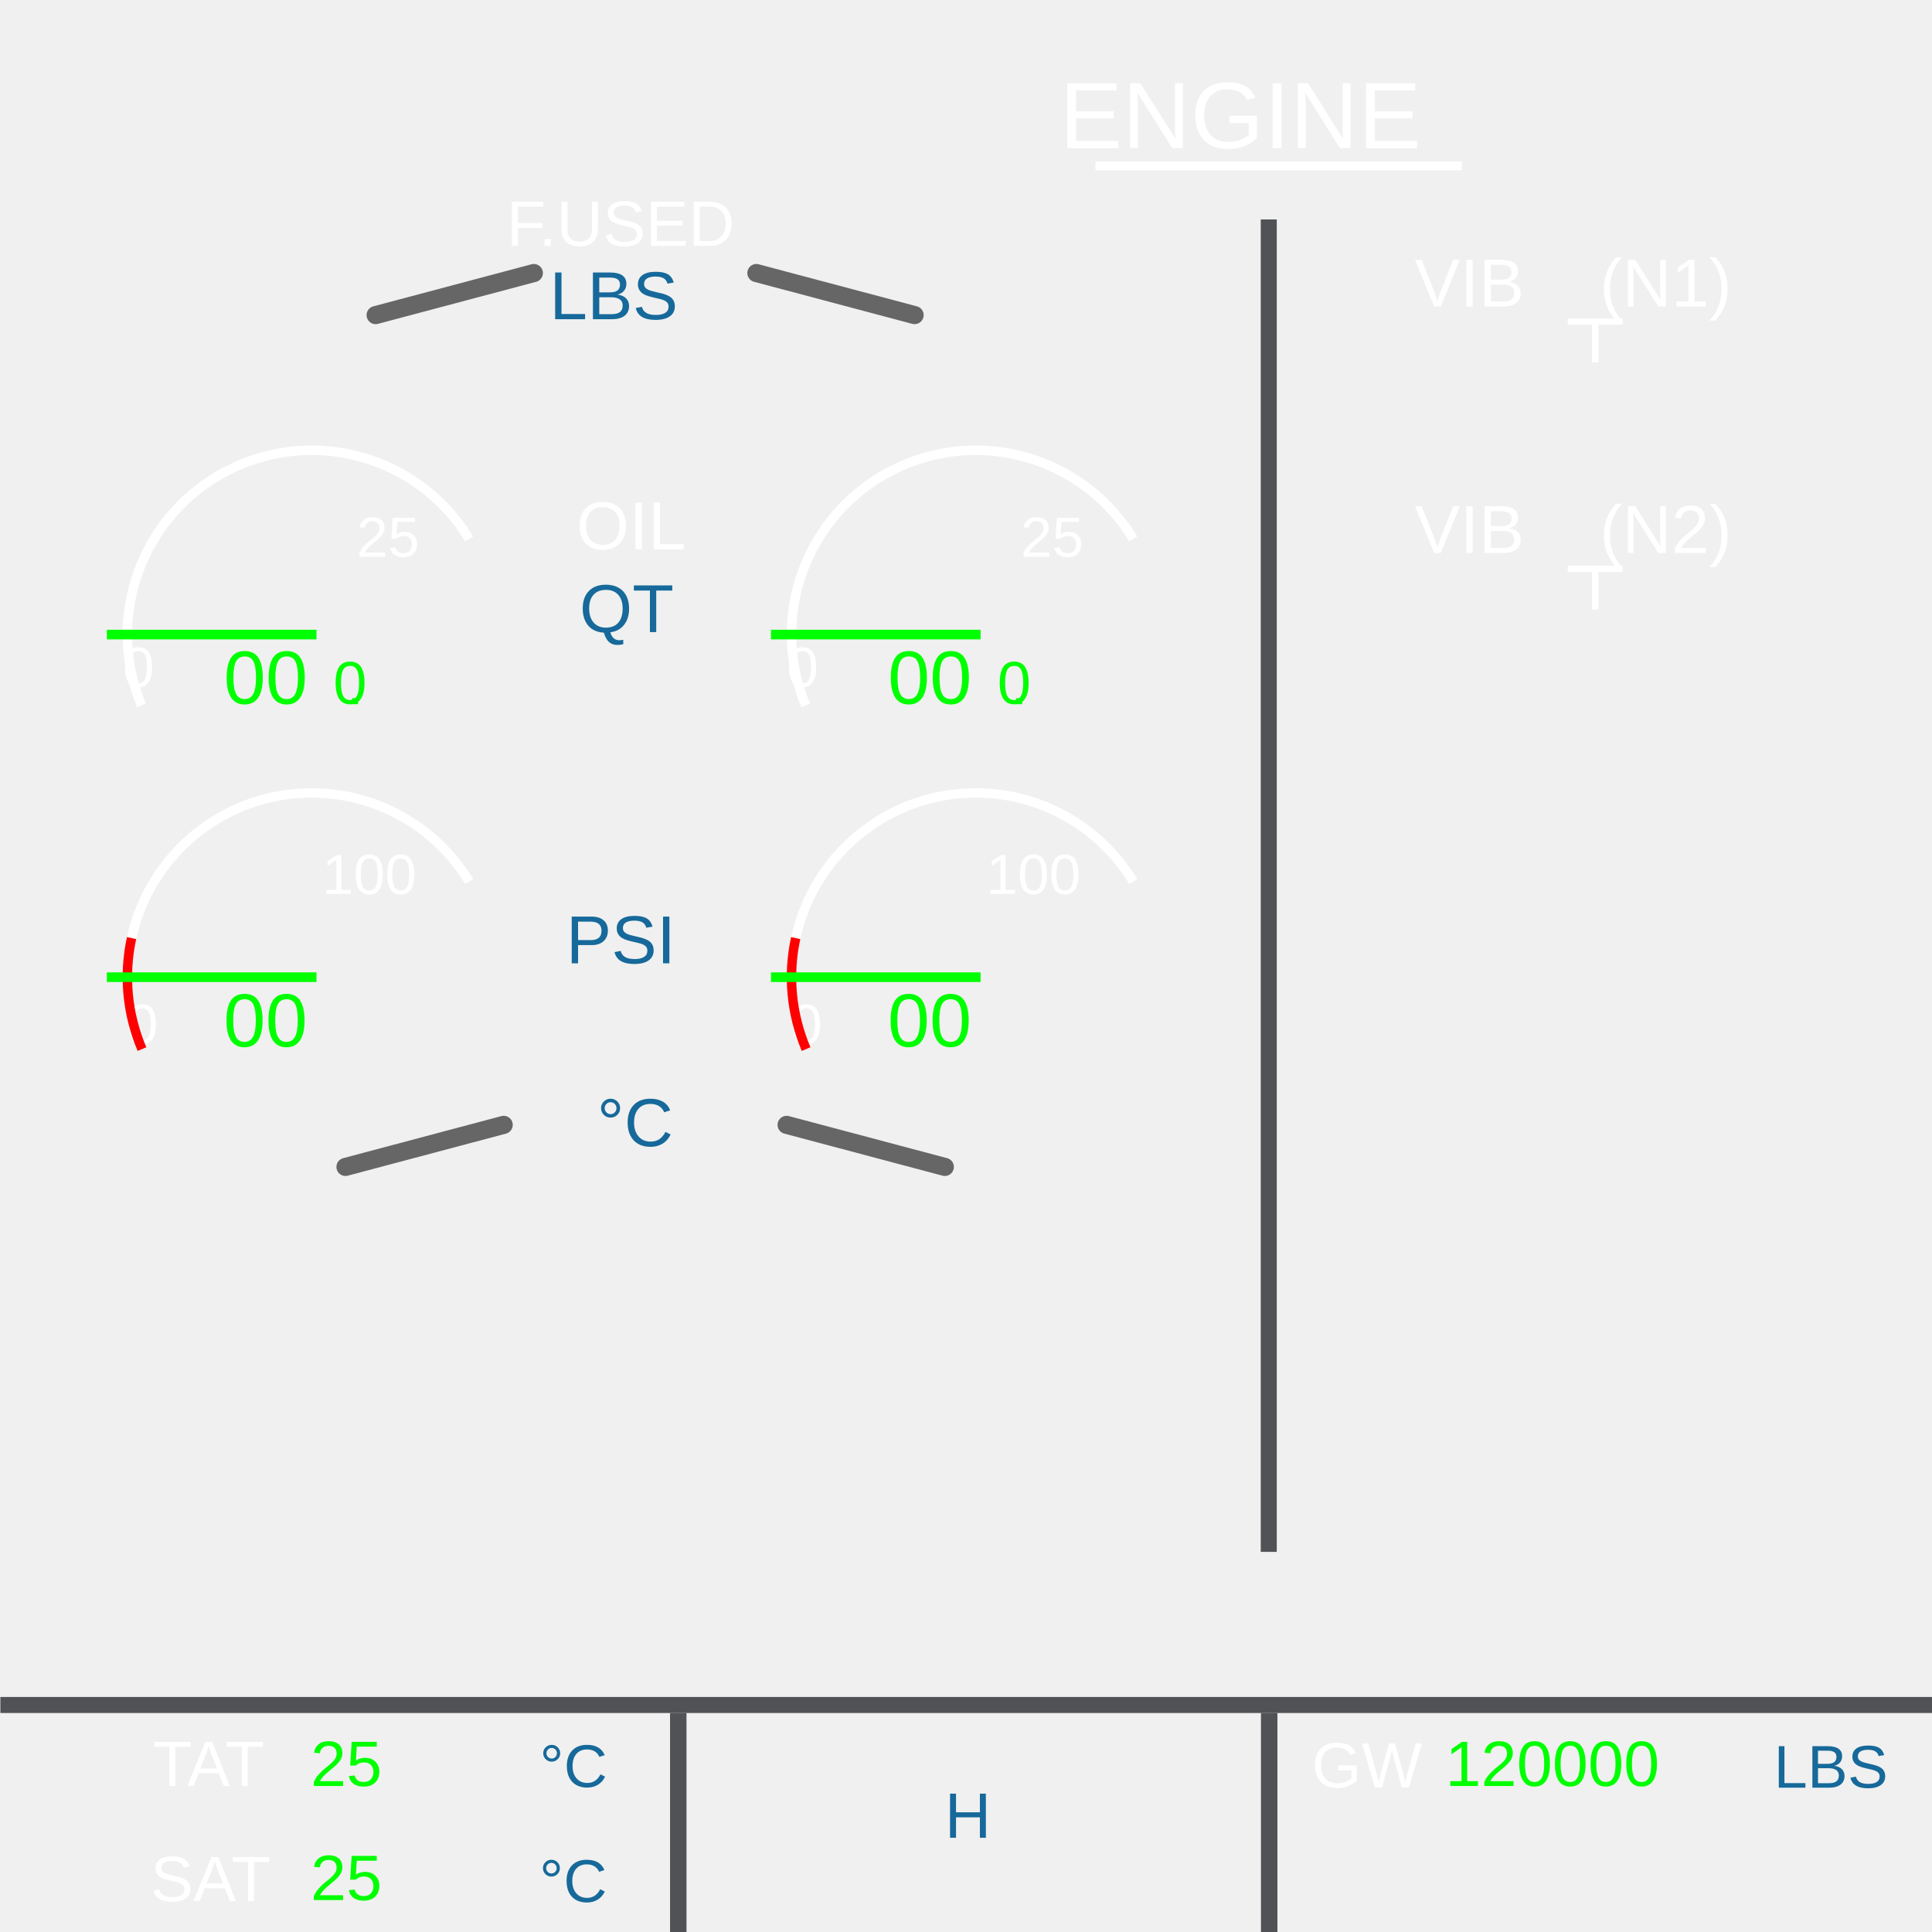
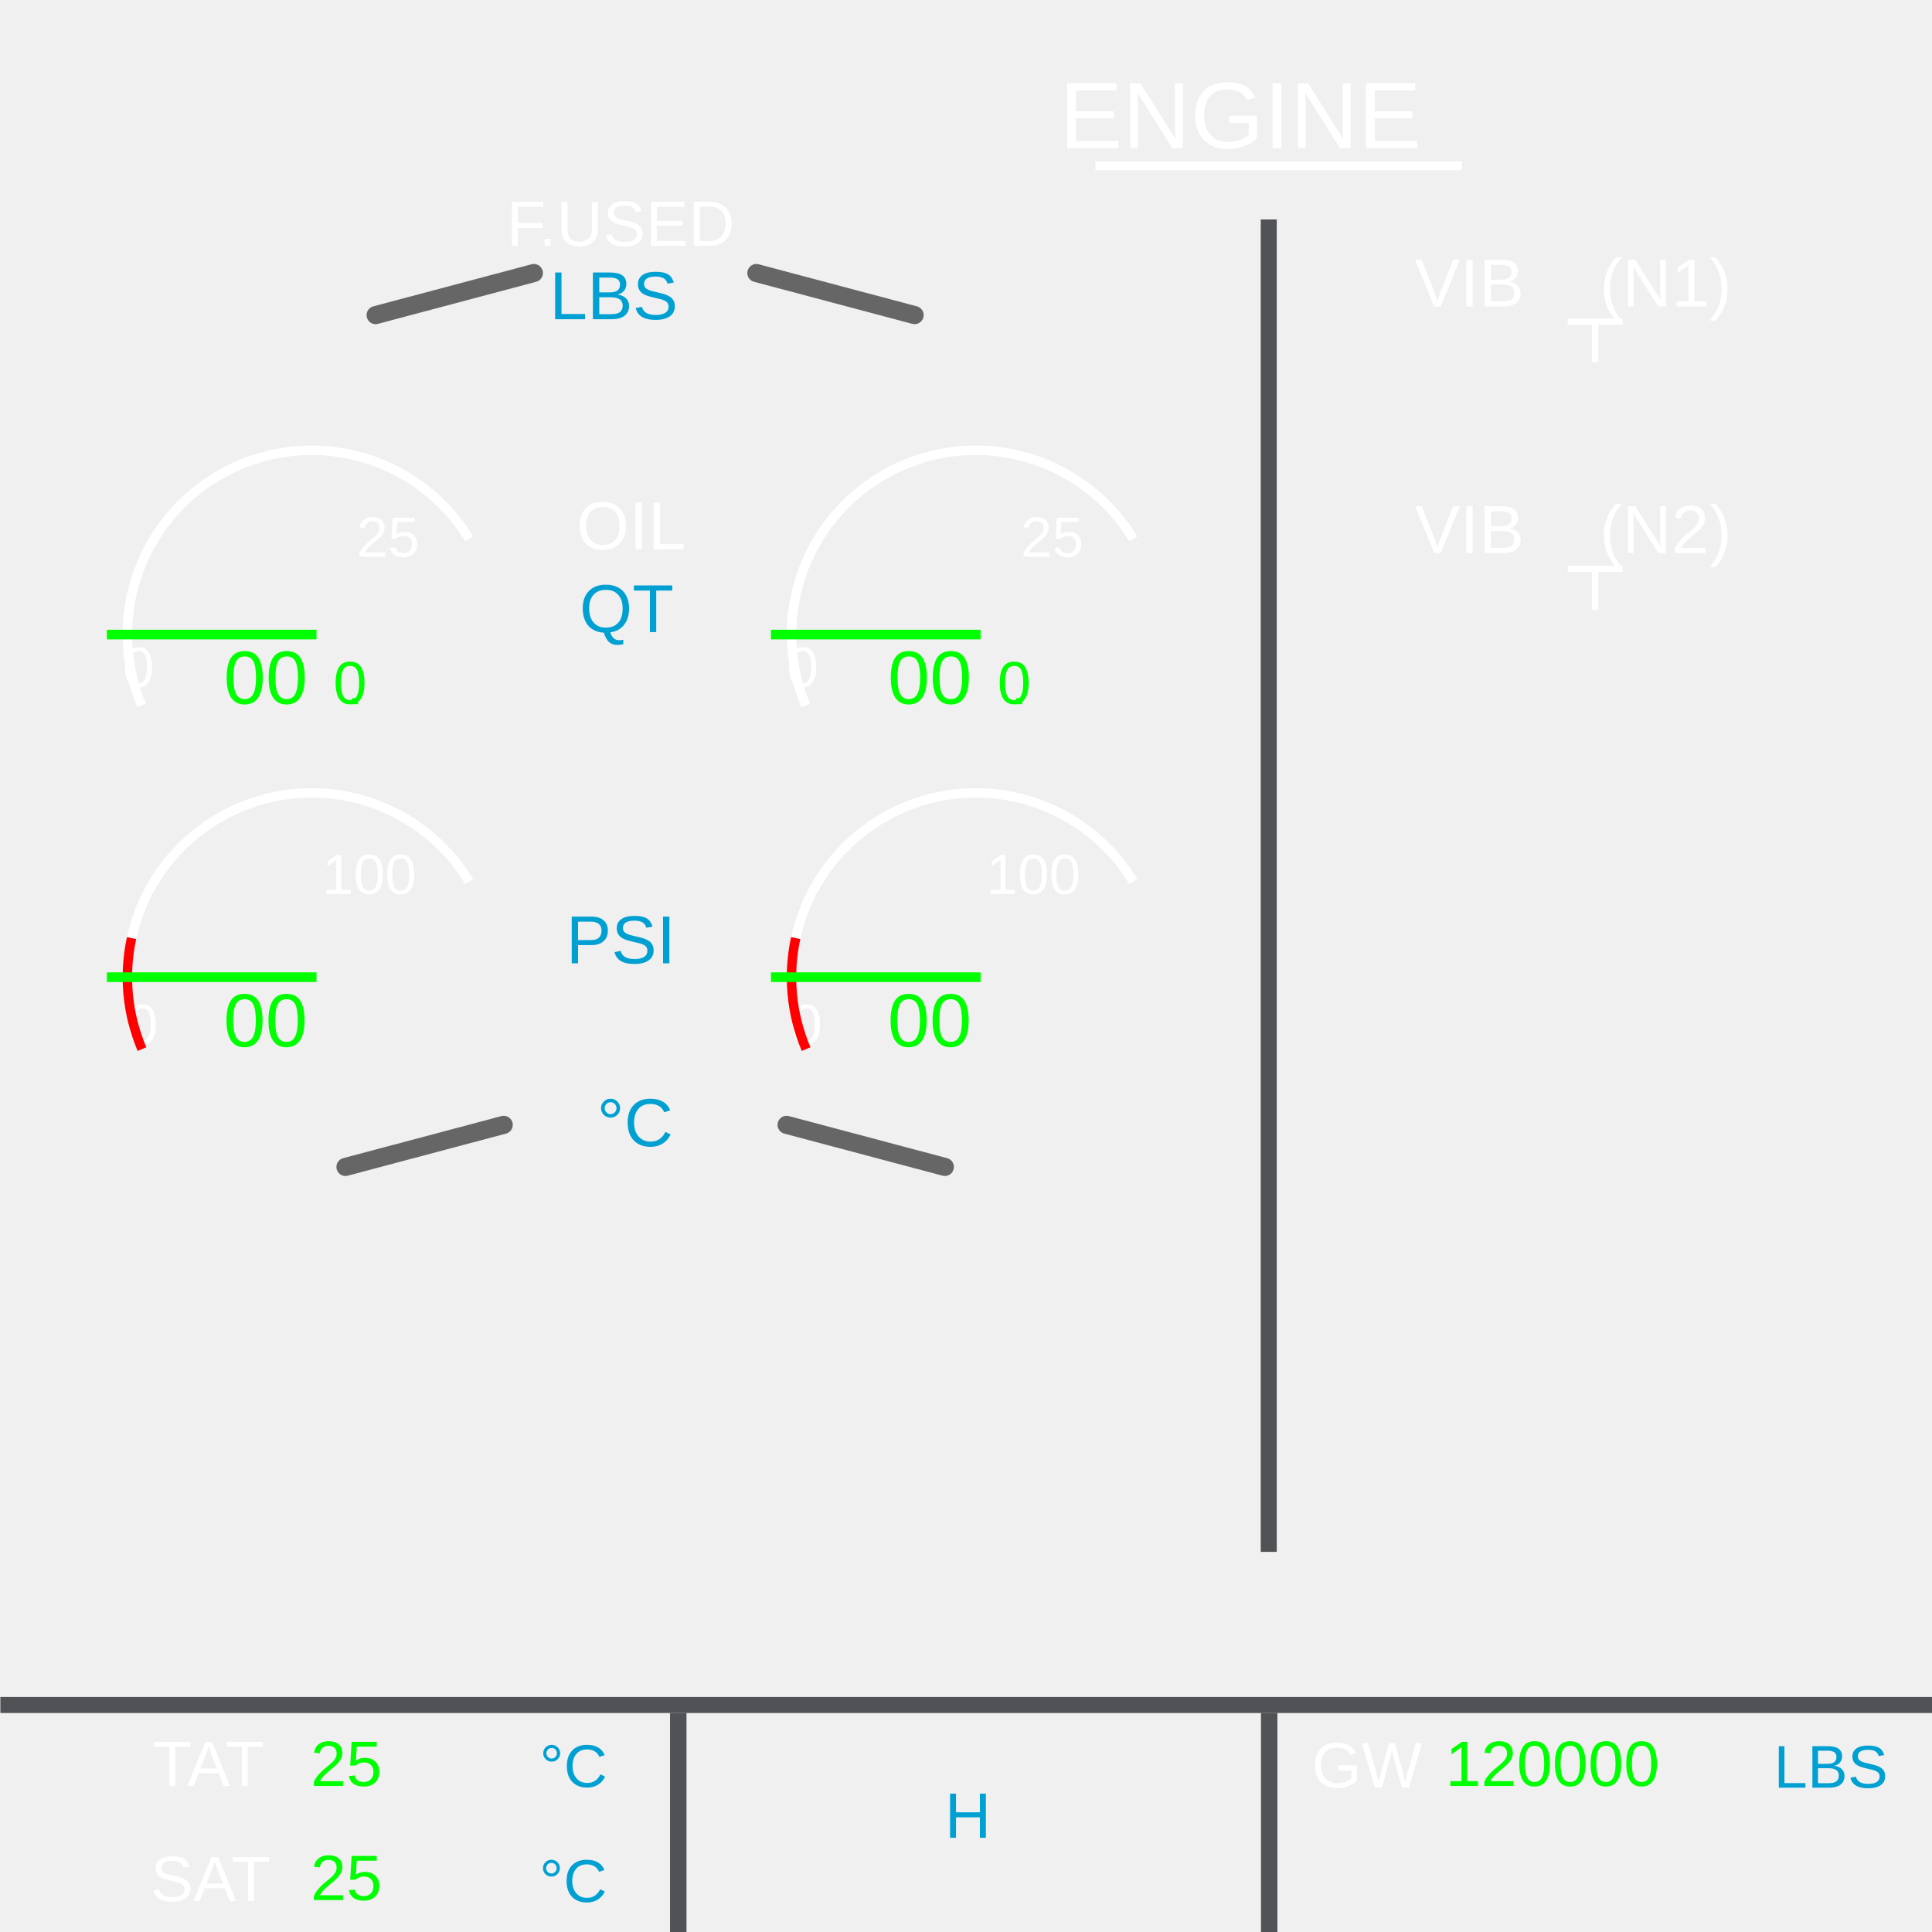
<svg xmlns="http://www.w3.org/2000/svg" width="1024pt" height="1024pt" viewBox="0 0 1024 1024" version="1.1" id="svg2">
  <defs id="defs373" />
-   <text xml:space="preserve" style="font-style:normal;font-weight:normal;font-size:28px;line-height:125%;font-family:sans-serif;letter-spacing:0px;word-spacing:0px;fill:#16699a;fill-opacity:1;stroke:none;stroke-width:1px;stroke-linecap:butt;stroke-linejoin:miter;stroke-opacity:1" x="286.016" y="947.152" id="text6231">
-     <tspan id="tspan3726-1-4-5" x="286.016" y="947.152" style="font-size:32px;-inkscape-font-specification:Arial;font-family:Arial;font-weight:normal;font-style:normal;font-stretch:normal;font-variant:normal">°C</tspan>
+   <text xml:space="preserve" style="font-style:normal;font-weight:normal;font-size:28px;line-height:125%;font-family:sans-serif;letter-spacing:0px;word-spacing:0px;fill:#00a0d2;fill-opacity:1;stroke:none;stroke-width:1px;stroke-linecap:butt;stroke-linejoin:miter;stroke-opacity:1;" x="286.016" y="947.152" id="text6231">
+     <tspan id="tspan3726-1-4-5" x="286.016" y="947.152" style="font-size:32px;-inkscape-font-specification:Arial;font-family:Arial;font-weight:normal;font-style:normal;font-stretch:normal;font-variant:normal;fill:#00a0d2;fill-opacity:1;">°C</tspan>
  </text>
-   <text xml:space="preserve" style="font-style:normal;font-weight:normal;font-size:34px;line-height:125%;font-family:sans-serif;letter-spacing:0px;word-spacing:0px;fill:#16699a;fill-opacity:1;stroke:none;stroke-width:1px;stroke-linecap:butt;stroke-linejoin:miter;stroke-opacity:1" x="500.752" y="974.065" id="text6232">
-     <tspan id="tspan3726-1-4-5-7" x="500.752" y="974.065" style="font-size:34px;-inkscape-font-specification:Arial;font-family:Arial;font-weight:normal;font-style:normal;font-stretch:normal;font-variant:normal">H</tspan>
+   <text xml:space="preserve" style="font-style:normal;font-weight:normal;font-size:34px;line-height:125%;font-family:sans-serif;letter-spacing:0px;word-spacing:0px;fill:#00a0d2;fill-opacity:1;stroke:none;stroke-width:1px;stroke-linecap:butt;stroke-linejoin:miter;stroke-opacity:1;" x="500.752" y="974.065" id="text6232">
+     <tspan id="tspan3726-1-4-5-7" x="500.752" y="974.065" style="font-size:34px;-inkscape-font-specification:Arial;font-family:Arial;font-weight:normal;font-style:normal;font-stretch:normal;font-variant:normal;fill:#00a0d2;fill-opacity:1;">H</tspan>
  </text>
-   <text xml:space="preserve" style="font-style:normal;font-weight:normal;font-size:28px;line-height:125%;font-family:sans-serif;letter-spacing:0px;word-spacing:0px;fill:#16699a;fill-opacity:1;stroke:none;stroke-width:1px;stroke-linecap:butt;stroke-linejoin:miter;stroke-opacity:1" x="285.868" y="1008.058" id="text6233">
-     <tspan id="tspan3726-1-4-5-3" x="285.868" y="1008.058" style="font-size:32px;-inkscape-font-specification:Arial;font-family:Arial;font-weight:normal;font-style:normal;font-stretch:normal;font-variant:normal">°C</tspan>
+   <text xml:space="preserve" style="font-style:normal;font-weight:normal;font-size:28px;line-height:125%;font-family:sans-serif;letter-spacing:0px;word-spacing:0px;fill:#00a0d2;fill-opacity:1;stroke:none;stroke-width:1px;stroke-linecap:butt;stroke-linejoin:miter;stroke-opacity:1;" x="285.868" y="1008.058" id="text6233">
+     <tspan id="tspan3726-1-4-5-3" x="285.868" y="1008.058" style="font-size:32px;-inkscape-font-specification:Arial;font-family:Arial;font-weight:normal;font-style:normal;font-stretch:normal;font-variant:normal;fill:#00a0d2;fill-opacity:1;">°C</tspan>
  </text>
-   <text xml:space="preserve" style="font-style:normal;font-weight:normal;font-size:28px;line-height:125%;font-family:sans-serif;letter-spacing:0px;word-spacing:0px;fill:#16699a;fill-opacity:1;stroke:none;stroke-width:1px;stroke-linecap:butt;stroke-linejoin:miter;stroke-opacity:1" x="940.18" y="947.521" id="text6234">
-     <tspan id="tspan3726-1-4-5-7-7" x="940.18" y="947.521" style="font-size:32px;-inkscape-font-specification:Arial;font-family:Arial;font-weight:normal;font-style:normal;font-stretch:normal;font-variant:normal">LBS</tspan>
+   <text xml:space="preserve" style="font-style:normal;font-weight:normal;font-size:28px;line-height:125%;font-family:sans-serif;letter-spacing:0px;word-spacing:0px;fill:#00a0d2;fill-opacity:1;stroke:none;stroke-width:1px;stroke-linecap:butt;stroke-linejoin:miter;stroke-opacity:1;" x="940.18" y="947.521" id="text6234">
+     <tspan id="tspan3726-1-4-5-7-7" x="940.18" y="947.521" style="font-size:32px;-inkscape-font-specification:Arial;font-family:Arial;font-weight:normal;font-style:normal;font-stretch:normal;font-variant:normal;fill:#00a0d2;fill-opacity:1;">LBS</tspan>
  </text>
  <text xml:space="preserve" style="font-style:normal;font-weight:normal;font-size:33px;line-height:125%;font-family:sans-serif;letter-spacing:0px;word-spacing:0px;fill:#000000;fill-opacity:1;stroke:none;stroke-width:1px;stroke-linecap:butt;stroke-linejoin:miter;stroke-opacity:1" x="695.25" y="947.404" id="text3912">
    <tspan id="tspan3914" x="695.25" y="947.404" style="font-size:34px;fill:#ffffff;-inkscape-font-specification:Arial;font-family:Arial;font-weight:normal;font-style:normal;font-stretch:normal;font-variant:normal">GW</tspan>
  </text>
  <text xml:space="preserve" style="font-style:normal;font-weight:normal;font-size:33px;line-height:125%;font-family:sans-serif;letter-spacing:0px;word-spacing:0px;fill:#000000;fill-opacity:1;stroke:none;stroke-width:1px;stroke-linecap:butt;stroke-linejoin:miter;stroke-opacity:1" x="80.976" y="946.652" id="text6235">
    <tspan id="tspan3914-9" x="80.976" y="946.652" style="font-size:34px;fill:#ffffff;-inkscape-font-specification:Arial;font-family:Arial;font-weight:normal;font-style:normal;font-stretch:normal;font-variant:normal">TAT</tspan>
  </text>
  <text xml:space="preserve" style="font-style:normal;font-weight:normal;font-size:33px;line-height:125%;font-family:sans-serif;letter-spacing:0px;word-spacing:0px;fill:#000000;fill-opacity:1;stroke:none;stroke-width:1px;stroke-linecap:butt;stroke-linejoin:miter;stroke-opacity:1" x="79.799" y="1007.647" id="text6236">
    <tspan id="tspan3914-9-4" x="79.799" y="1007.647" style="font-size:34px;fill:#ffffff;-inkscape-font-specification:Arial;font-family:Arial;font-weight:normal;font-style:normal;font-stretch:normal;font-variant:normal">SAT</tspan>
  </text>
  <g id="g3466">
    <rect y="899.436" x="0.192" height="8.497" width="1023.902" id="rect3952" style="fill:#515256;fill-opacity:1" />
    <rect y="907.933" x="355.135" height="116.242" width="8.725" id="rect3956" style="fill:#515256;fill-opacity:1" />
    <rect y="907.921" x="668.334" height="116.242" width="8.725" id="rect3956-4" style="fill:#515256;fill-opacity:1" />
    <rect style="fill:#515256;fill-opacity:1" id="rect4285" width="706.21" height="8.497" x="116.314" y="-676.714" transform="matrix(0,1,-1,0,0,0)" />
  </g>
  <text xml:space="preserve" style="font-style:normal;font-weight:normal;font-size:38px;line-height:125%;font-family:sans-serif;letter-spacing:0px;word-spacing:0px;fill:#000000;fill-opacity:1;stroke:none;stroke-width:1px;stroke-linecap:butt;stroke-linejoin:miter;stroke-opacity:1;text-anchor:end;text-align:end;" x="267.551" y="946.6" id="TAT">
    <tspan id="tspan5151-5-7-1" x="232.104" y="946.6" style="font-style:normal;font-variant:normal;font-weight:normal;font-stretch:normal;font-size:34px;font-family:Arial;-inkscape-font-specification:Arial;fill:#00ff00;text-anchor:end;text-align:end;">25</tspan>
  </text>
  <text xml:space="preserve" style="font-style:normal;font-weight:normal;font-size:38px;line-height:125%;font-family:sans-serif;letter-spacing:0px;word-spacing:0px;fill:#000000;fill-opacity:1;stroke:none;stroke-width:1px;stroke-linecap:butt;stroke-linejoin:miter;stroke-opacity:1;text-anchor:end;text-align:end;" x="267.551" y="1007.068" id="SAT">
    <tspan id="tspan5151-5-7-1-0" x="232.104" y="1007.068" style="font-style:normal;font-variant:normal;font-weight:normal;font-stretch:normal;font-size:34px;font-family:Arial;-inkscape-font-specification:Arial;fill:#00ff00;text-anchor:end;text-align:end;">25</tspan>
  </text>
  <text xml:space="preserve" style="font-style:normal;font-weight:normal;font-size:38px;line-height:125%;font-family:sans-serif;text-align:end;letter-spacing:0px;word-spacing:0px;text-anchor:end;fill:#000000;fill-opacity:1;stroke:none;stroke-width:1px;stroke-linecap:butt;stroke-linejoin:miter;stroke-opacity:1" x="909.18" y="946.6" id="GW">
    <tspan id="tspan5151-5-7-1-9" x="909.18" y="946.6" style="font-style:normal;font-variant:normal;font-weight:normal;font-stretch:normal;font-size:34px;font-family:Arial;-inkscape-font-specification:Arial;text-align:end;text-anchor:end;fill:#00ff00">120000</tspan>
  </text>
  <text xml:space="preserve" style="font-style:normal;font-weight:normal;font-size:50px;line-height:125%;font-family:sans-serif;letter-spacing:0px;word-spacing:0px;fill:#000000;fill-opacity:1;stroke:none;stroke-width:1px;stroke-linecap:butt;stroke-linejoin:miter;stroke-opacity:1" x="676.896" y="78.524" id="PageTitleENG">
    <tspan id="tspan3716" x="676.896" y="78.524" style="font-style:normal;font-variant:normal;font-weight:normal;font-stretch:normal;font-size:50px;font-family:Arial;-inkscape-font-specification:Arial;text-align:center;text-anchor:middle;fill:#ffffff">ENGINE</tspan>
  </text>
  <rect style="fill:#ffffff;fill-opacity:1" id="PageTitleENG2" width="194.295" height="4.678" x="580.592" y="85.592" />
  <text xml:space="preserve" style="font-style:normal;font-weight:normal;font-size:34px;line-height:125%;font-family:sans-serif;letter-spacing:0px;word-spacing:0px;fill:#000000;fill-opacity:1;stroke:none;stroke-width:1px;stroke-linecap:butt;stroke-linejoin:miter;stroke-opacity:1" x="342.249" y="130.327" id="text3720">
    <tspan id="tspan3722" x="342.249" y="130.327" style="font-style:normal;font-variant:normal;font-weight:normal;font-stretch:normal;font-size:34px;font-family:Arial;-inkscape-font-specification:Arial;text-align:center;text-anchor:middle;fill:#ffffff">F.USED</tspan>
  </text>
-   <text xml:space="preserve" style="font-style:normal;font-weight:normal;font-size:36px;line-height:125%;font-family:sans-serif;letter-spacing:0px;word-spacing:0px;fill:#16699a;fill-opacity:1;stroke:none;stroke-width:1px;stroke-linecap:butt;stroke-linejoin:miter;stroke-opacity:1" x="339.352" y="169.195" id="text3732">
-     <tspan id="tspan3734" x="339.352" y="169.195" style="font-style:normal;font-variant:normal;font-weight:normal;font-stretch:normal;font-family:Arial;-inkscape-font-specification:Arial;text-align:center;text-anchor:middle">LBS</tspan>
+   <text xml:space="preserve" style="font-style:normal;font-weight:normal;font-size:36px;line-height:125%;font-family:sans-serif;letter-spacing:0px;word-spacing:0px;fill:#00a0d2;fill-opacity:1;stroke:none;stroke-width:1px;stroke-linecap:butt;stroke-linejoin:miter;stroke-opacity:1;" x="339.352" y="169.195" id="text3732">
+     <tspan id="tspan3734" x="339.352" y="169.195" style="font-style:normal;font-variant:normal;font-weight:normal;font-stretch:normal;font-family:Arial;-inkscape-font-specification:Arial;text-align:center;text-anchor:middle;fill:#00a0d2;fill-opacity:1;">LBS</tspan>
  </text>
-   <text xml:space="preserve" style="font-style:normal;font-weight:normal;font-size:28px;line-height:125%;font-family:sans-serif;letter-spacing:0px;word-spacing:0px;fill:#16699a;fill-opacity:1;stroke:none;stroke-width:1px;stroke-linecap:butt;stroke-linejoin:miter;stroke-opacity:1" x="316.434" y="607.489" id="text4945">
-     <tspan id="tspan3726-1-4-5-3-5" x="316.434" y="607.489" style="font-style:normal;font-variant:normal;font-weight:normal;font-stretch:normal;font-size:36px;font-family:Arial;-inkscape-font-specification:Arial">°C</tspan>
+   <text xml:space="preserve" style="font-style:normal;font-weight:normal;font-size:28px;line-height:125%;font-family:sans-serif;letter-spacing:0px;word-spacing:0px;fill:#00a0d2;fill-opacity:1;stroke:none;stroke-width:1px;stroke-linecap:butt;stroke-linejoin:miter;stroke-opacity:1;" x="316.434" y="607.489" id="text4945">
+     <tspan id="tspan3726-1-4-5-3-5" x="316.434" y="607.489" style="font-style:normal;font-variant:normal;font-weight:normal;font-stretch:normal;font-size:36px;font-family:Arial;-inkscape-font-specification:Arial;fill:#00a0d2;fill-opacity:1;">°C</tspan>
  </text>
  <text xml:space="preserve" style="font-style:normal;font-weight:normal;font-size:28px;line-height:125%;font-family:sans-serif;letter-spacing:0px;word-spacing:0px;fill:#16699a;fill-opacity:1;stroke:none;stroke-width:1px;stroke-linecap:butt;stroke-linejoin:miter;stroke-opacity:1" x="844.795" y="162.446" id="text5432">
    <tspan id="tspan3726-1-4-5-3-5-2" x="844.795" y="162.446" style="font-style:normal;font-variant:normal;font-weight:normal;font-stretch:normal;font-size:36px;font-family:Arial;-inkscape-font-specification:Arial;text-align:center;text-anchor:middle;fill:#ffffff">VIB    (N1)</tspan>
  </text>
-   <text xml:space="preserve" style="font-style:normal;font-weight:normal;font-size:28px;line-height:125%;font-family:sans-serif;letter-spacing:0px;word-spacing:0px;fill:#16699a;fill-opacity:1;stroke:none;stroke-width:1px;stroke-linecap:butt;stroke-linejoin:miter;stroke-opacity:1" x="300.076" y="510.577" id="text5112">
-     <tspan id="tspan3726-1-4-5-3-5-9" x="300.076" y="510.577" style="font-style:normal;font-variant:normal;font-weight:normal;font-stretch:normal;font-size:36px;font-family:Arial;-inkscape-font-specification:Arial">PSI</tspan>
+   <text xml:space="preserve" style="font-style:normal;font-weight:normal;font-size:28px;line-height:125%;font-family:sans-serif;letter-spacing:0px;word-spacing:0px;fill:#00a0d2;fill-opacity:1;stroke:none;stroke-width:1px;stroke-linecap:butt;stroke-linejoin:miter;stroke-opacity:1;" x="300.076" y="510.577" id="text5112">
+     <tspan id="tspan3726-1-4-5-3-5-9" x="300.076" y="510.577" style="font-style:normal;font-variant:normal;font-weight:normal;font-stretch:normal;font-size:36px;font-family:Arial;-inkscape-font-specification:Arial;fill:#00a0d2;fill-opacity:1;">PSI</tspan>
  </text>
-   <text xml:space="preserve" style="font-style:normal;font-weight:normal;font-size:28px;line-height:125%;font-family:sans-serif;letter-spacing:0px;word-spacing:0px;fill:#16699a;fill-opacity:1;stroke:none;stroke-width:1px;stroke-linecap:butt;stroke-linejoin:miter;stroke-opacity:1" x="307.153" y="335.04" id="text4949">
-     <tspan id="tspan3726-1-4-5-3-5-9-4" x="307.153" y="335.04" style="font-style:normal;font-variant:normal;font-weight:normal;font-stretch:normal;font-size:36px;font-family:Arial;-inkscape-font-specification:Arial">QT</tspan>
+   <text xml:space="preserve" style="font-style:normal;font-weight:normal;font-size:28px;line-height:125%;font-family:sans-serif;letter-spacing:0px;word-spacing:0px;fill:#00a0d2;fill-opacity:1;stroke:none;stroke-width:1px;stroke-linecap:butt;stroke-linejoin:miter;stroke-opacity:1;" x="307.153" y="335.04" id="text4949">
+     <tspan id="tspan3726-1-4-5-3-5-9-4" x="307.153" y="335.04" style="font-style:normal;font-variant:normal;font-weight:normal;font-stretch:normal;font-size:36px;font-family:Arial;-inkscape-font-specification:Arial;fill:#00a0d2;fill-opacity:1;">QT</tspan>
  </text>
  <text xml:space="preserve" style="font-style:normal;font-weight:normal;font-size:32px;line-height:125%;font-family:sans-serif;text-align:center;letter-spacing:0px;word-spacing:0px;text-anchor:middle;fill:#000000;fill-opacity:1;stroke:none;stroke-width:1px;stroke-linecap:butt;stroke-linejoin:miter;stroke-opacity:1" x="500" y="284" id="text4476">
    <tspan id="tspan4478" x="500" y="284" />
  </text>
  <text xml:space="preserve" style="font-style:normal;font-weight:normal;font-size:28px;line-height:125%;font-family:sans-serif;letter-spacing:0px;word-spacing:0px;fill:#16699a;fill-opacity:1;stroke:none;stroke-width:1px;stroke-linecap:butt;stroke-linejoin:miter;stroke-opacity:1" x="305.497" y="291.159" id="text5116">
    <tspan id="tspan3726-1-4-5-3-5-9-4-4" x="305.497" y="291.159" style="font-style:normal;font-variant:normal;font-weight:normal;font-stretch:normal;font-size:36px;font-family:Arial;-inkscape-font-specification:Arial;fill:#ffffff">OIL</tspan>
  </text>
  <text xml:space="preserve" style="font-style:normal;font-weight:normal;font-size:32px;line-height:125%;font-family:sans-serif;text-align:end;letter-spacing:0px;word-spacing:0px;text-anchor:end;fill:#000000;fill-opacity:1;stroke:none;stroke-width:1px;stroke-linecap:butt;stroke-linejoin:miter;stroke-opacity:1" x="188.041" y="373.005" id="OilQT1">
    <tspan id="tspan5151-5" x="188.041" y="373.005" style="font-style:normal;font-variant:normal;font-weight:normal;font-stretch:normal;font-size:40px;font-family:Arial;-inkscape-font-specification:Arial;text-align:end;text-anchor:end;fill:#00ff00">00</tspan>
  </text>
  <text id="OilQT1-decimal" y="373.005" x="199.194" style="font-style:normal;font-weight:normal;font-size:35px;line-height:125%;font-family:sans-serif;text-align:end;letter-spacing:0px;word-spacing:0px;text-anchor:end;fill:#000000;fill-opacity:1;stroke:none;stroke-width:1px;stroke-linecap:butt;stroke-linejoin:miter;stroke-opacity:1" xml:space="preserve">
    <tspan style="font-style:normal;font-variant:normal;font-weight:normal;font-stretch:normal;font-size:32px;font-family:Arial;-inkscape-font-specification:Arial;text-align:center;text-anchor:middle;fill:#00ff00" y="373.005" x="199.194" id="tspan4640">0</tspan>
  </text>
  <rect style="color:#000000;clip-rule:nonzero;display:inline;overflow:visible;visibility:visible;opacity:1;isolation:auto;mix-blend-mode:normal;color-interpolation:sRGB;color-interpolation-filters:linearRGB;solid-color:#000000;solid-opacity:1;fill:#00ff00;fill-opacity:1;fill-rule:nonzero;stroke:none;stroke-width:6.25;stroke-linecap:butt;stroke-linejoin:miter;stroke-miterlimit:4;stroke-dasharray:none;stroke-dashoffset:0;stroke-opacity:1;color-rendering:auto;image-rendering:auto;shape-rendering:auto;text-rendering:auto;enable-background:accumulate" id="rect4642" width="3.2" height="3.2" x="186.605" y="370.031" />
  <text xml:space="preserve" style="font-style:normal;font-weight:normal;font-size:32px;line-height:125%;font-family:sans-serif;text-align:end;letter-spacing:0px;word-spacing:0px;text-anchor:end;fill:#000000;fill-opacity:1;stroke:none;stroke-width:1px;stroke-linecap:butt;stroke-linejoin:miter;stroke-opacity:1" x="187.935" y="554.701" id="OilPSI1">
    <tspan id="tspan5151-5-8" x="187.935" y="554.701" style="font-style:normal;font-variant:normal;font-weight:normal;font-stretch:normal;font-size:40px;font-family:Arial;-inkscape-font-specification:Arial;text-align:end;text-anchor:end;fill:#00ff00">00</tspan>
  </text>
  <path style="fill:#999999;fill-opacity:1;fill-rule:evenodd;stroke:#666666;stroke-width:9.6;stroke-linecap:round;stroke-linejoin:miter;stroke-miterlimit:4;stroke-dasharray:none;stroke-opacity:1" d="m 199.09,167.009 83.863,-22.293" id="path4228" />
  <path id="path4230" d="m 484.761,167.009 -83.863,-22.293" style="fill:#999999;fill-opacity:1;fill-rule:evenodd;stroke:#666666;stroke-width:9.6;stroke-linecap:round;stroke-linejoin:miter;stroke-miterlimit:4;stroke-dasharray:none;stroke-opacity:1" />
  <path id="path4240" d="m 183.11,618.492 83.863,-22.293" style="fill:#999999;fill-opacity:1;fill-rule:evenodd;stroke:#666666;stroke-width:9.6;stroke-linecap:round;stroke-linejoin:miter;stroke-miterlimit:4;stroke-dasharray:none;stroke-opacity:1" />
  <path style="fill:#999999;fill-opacity:1;fill-rule:evenodd;stroke:#666666;stroke-width:9.6;stroke-linecap:round;stroke-linejoin:miter;stroke-miterlimit:4;stroke-dasharray:none;stroke-opacity:1" d="m 500.781,618.492 -83.863,-22.293" id="path4242" />
  <text id="text4225" y="293.081" x="844.795" style="font-style:normal;font-weight:normal;font-size:28px;line-height:125%;font-family:sans-serif;letter-spacing:0px;word-spacing:0px;fill:#16699a;fill-opacity:1;stroke:none;stroke-width:1px;stroke-linecap:butt;stroke-linejoin:miter;stroke-opacity:1" xml:space="preserve">
    <tspan style="font-style:normal;font-variant:normal;font-weight:normal;font-stretch:normal;font-size:36px;font-family:Arial;-inkscape-font-specification:Arial;text-align:center;text-anchor:middle;fill:#ffffff" y="293.081" x="844.795" id="tspan4227">VIB    (N2)</tspan>
  </text>
  <rect style="color:#000000;clip-rule:nonzero;display:inline;overflow:visible;visibility:visible;opacity:1;isolation:auto;mix-blend-mode:normal;color-interpolation:sRGB;color-interpolation-filters:linearRGB;solid-color:#000000;solid-opacity:1;fill:#ffffff;fill-opacity:1;fill-rule:nonzero;stroke:none;stroke-width:6.25;stroke-linecap:butt;stroke-linejoin:miter;stroke-miterlimit:4;stroke-dasharray:none;stroke-dashoffset:0;stroke-opacity:1;color-rendering:auto;image-rendering:auto;shape-rendering:auto;text-rendering:auto;enable-background:accumulate" id="rect4229" width="29.075" height="3.325" x="830.925" y="168.8" />
  <rect style="color:#000000;clip-rule:nonzero;display:inline;overflow:visible;visibility:visible;opacity:1;isolation:auto;mix-blend-mode:normal;color-interpolation:sRGB;color-interpolation-filters:linearRGB;solid-color:#000000;solid-opacity:1;fill:#ffffff;fill-opacity:1;fill-rule:nonzero;stroke:none;stroke-width:6.25;stroke-linecap:butt;stroke-linejoin:miter;stroke-miterlimit:4;stroke-dasharray:none;stroke-dashoffset:0;stroke-opacity:1;color-rendering:auto;image-rendering:auto;shape-rendering:auto;text-rendering:auto;enable-background:accumulate" id="rect4231" width="3.425" height="20" x="843.775" y="172" />
  <rect y="299.859" x="830.925" height="3.325" width="29.075" id="rect4233" style="color:#000000;clip-rule:nonzero;display:inline;overflow:visible;visibility:visible;opacity:1;isolation:auto;mix-blend-mode:normal;color-interpolation:sRGB;color-interpolation-filters:linearRGB;solid-color:#000000;solid-opacity:1;fill:#ffffff;fill-opacity:1;fill-rule:nonzero;stroke:none;stroke-width:6.25;stroke-linecap:butt;stroke-linejoin:miter;stroke-miterlimit:4;stroke-dasharray:none;stroke-dashoffset:0;stroke-opacity:1;color-rendering:auto;image-rendering:auto;shape-rendering:auto;text-rendering:auto;enable-background:accumulate" />
  <rect y="303.059" x="843.775" height="20" width="3.425" id="rect4235" style="color:#000000;clip-rule:nonzero;display:inline;overflow:visible;visibility:visible;opacity:1;isolation:auto;mix-blend-mode:normal;color-interpolation:sRGB;color-interpolation-filters:linearRGB;solid-color:#000000;solid-opacity:1;fill:#ffffff;fill-opacity:1;fill-rule:nonzero;stroke:none;stroke-width:6.25;stroke-linecap:butt;stroke-linejoin:miter;stroke-miterlimit:4;stroke-dasharray:none;stroke-dashoffset:0;stroke-opacity:1;color-rendering:auto;image-rendering:auto;shape-rendering:auto;text-rendering:auto;enable-background:accumulate" />
  <text xml:space="preserve" style="font-style:normal;font-weight:normal;font-size:30px;line-height:125%;font-family:sans-serif;text-align:center;letter-spacing:0px;word-spacing:0px;text-anchor:middle;fill:#000000;fill-opacity:1;stroke:none;stroke-width:1px;stroke-linecap:butt;stroke-linejoin:miter;stroke-opacity:1" x="207.438" y="473.834" id="text4237">
    <tspan id="tspan4239" x="207.438" y="473.834" style="font-style:normal;font-variant:normal;font-weight:normal;font-stretch:normal;font-size:30px;font-family:Arial;-inkscape-font-specification:Arial;fill:#ffffff">100</tspan>
  </text>
  <text xml:space="preserve" style="font-style:normal;font-weight:normal;font-size:30px;line-height:125%;font-family:sans-serif;text-align:center;letter-spacing:0px;word-spacing:0px;text-anchor:middle;fill:#000000;fill-opacity:1;stroke:none;stroke-width:1px;stroke-linecap:butt;stroke-linejoin:miter;stroke-opacity:1" x="87.128" y="553.268" id="text4237-6">
    <tspan id="tspan4239-3" x="87.128" y="553.268" style="font-style:normal;font-variant:normal;font-weight:normal;font-stretch:normal;font-size:30px;font-family:Arial;-inkscape-font-specification:Arial;fill:#ffffff">0</tspan>
  </text>
  <text xml:space="preserve" style="font-style:normal;font-weight:normal;font-size:30px;line-height:125%;font-family:sans-serif;text-align:center;letter-spacing:0px;word-spacing:0px;text-anchor:middle;fill:#000000;fill-opacity:1;stroke:none;stroke-width:1px;stroke-linecap:butt;stroke-linejoin:miter;stroke-opacity:1" x="85.098" y="363.987" id="text4237-6-8">
    <tspan id="tspan4239-3-0" x="85.098" y="363.987" style="font-style:normal;font-variant:normal;font-weight:normal;font-stretch:normal;font-size:30px;font-family:Arial;-inkscape-font-specification:Arial;fill:#ffffff">0</tspan>
  </text>
  <text id="text4277" y="295.064" x="217.359" style="font-style:normal;font-weight:normal;font-size:30px;line-height:125%;font-family:sans-serif;text-align:center;letter-spacing:0px;word-spacing:0px;text-anchor:middle;fill:#000000;fill-opacity:1;stroke:none;stroke-width:1px;stroke-linecap:butt;stroke-linejoin:miter;stroke-opacity:1" xml:space="preserve">
    <tspan style="font-style:normal;font-variant:normal;font-weight:normal;font-stretch:normal;font-size:30px;font-family:Arial;-inkscape-font-specification:Arial;fill:#ffffff" y="295.064" x="217.359" id="tspan4279">25</tspan>
  </text>
  <path style="color:#000000;clip-rule:nonzero;display:inline;overflow:visible;visibility:visible;opacity:1;isolation:auto;mix-blend-mode:normal;color-interpolation:sRGB;color-interpolation-filters:linearRGB;solid-color:#000000;solid-opacity:1;fill:none;fill-opacity:1;fill-rule:nonzero;stroke:#ffffff;stroke-width:5;stroke-linecap:butt;stroke-linejoin:miter;stroke-miterlimit:4;stroke-dasharray:none;stroke-dashoffset:0;stroke-opacity:1;color-rendering:auto;image-rendering:auto;shape-rendering:auto;text-rendering:auto;enable-background:accumulate" d="M 75.003,373.854 C 55.378,326.693 75.405,272.375 120.948,249.242 166.491,226.109 222.167,241.974 248.675,285.639" id="OilQT1-scale" />
  <rect style="fill:#00ff00;fill-opacity:1;stroke:none;stroke-width:1;stroke-linecap:butt;stroke-linejoin:miter;stroke-miterlimit:4;stroke-dasharray:none;stroke-opacity:1" id="OilQT1-needle" width="111.104" height="5.12" x="56.643" y="333.775" />
  <path style="color:#000000;clip-rule:nonzero;display:inline;overflow:visible;visibility:visible;opacity:1;isolation:auto;mix-blend-mode:normal;color-interpolation:sRGB;color-interpolation-filters:linearRGB;solid-color:#000000;solid-opacity:1;fill:none;fill-opacity:1;fill-rule:nonzero;stroke:#ffffff;stroke-width:5;stroke-linecap:butt;stroke-linejoin:miter;stroke-miterlimit:4;stroke-dasharray:none;stroke-dashoffset:0;stroke-opacity:1;color-rendering:auto;image-rendering:auto;shape-rendering:auto;text-rendering:auto;enable-background:accumulate" d="m 69.729,497.212 c 8.477,-39.061 39.897,-69.015 79.317,-75.618 39.421,-6.603 78.887,11.478 99.629,45.645" id="OilPSI1-scale" />
  <path style="color:#000000;clip-rule:nonzero;display:inline;overflow:visible;visibility:visible;opacity:1;isolation:auto;mix-blend-mode:normal;color-interpolation:sRGB;color-interpolation-filters:linearRGB;solid-color:#000000;solid-opacity:1;fill:none;fill-opacity:1;fill-rule:nonzero;stroke:#ff0000;stroke-width:5;stroke-linecap:butt;stroke-linejoin:miter;stroke-miterlimit:4;stroke-dasharray:none;stroke-dashoffset:0;stroke-opacity:1;color-rendering:auto;image-rendering:auto;shape-rendering:auto;text-rendering:auto;enable-background:accumulate" d="M 75.251,556.043 C 67.38,537.472 65.451,516.919 69.73,497.208" id="OilPSI1-scale2" />
  <text id="OilQT2" y="373.005" x="540.041" style="font-style:normal;font-weight:normal;font-size:32px;line-height:125%;font-family:sans-serif;text-align:end;letter-spacing:0px;word-spacing:0px;text-anchor:end;fill:#000000;fill-opacity:1;stroke:none;stroke-width:1px;stroke-linecap:butt;stroke-linejoin:miter;stroke-opacity:1" xml:space="preserve">
    <tspan style="font-style:normal;font-variant:normal;font-weight:normal;font-stretch:normal;font-size:40px;font-family:Arial;-inkscape-font-specification:Arial;text-align:end;text-anchor:end;fill:#00ff00" y="373.005" x="540.041" id="tspan4233">00</tspan>
  </text>
  <text xml:space="preserve" style="font-style:normal;font-weight:normal;font-size:35px;line-height:125%;font-family:sans-serif;text-align:end;letter-spacing:0px;word-spacing:0px;text-anchor:end;fill:#000000;fill-opacity:1;stroke:none;stroke-width:1px;stroke-linecap:butt;stroke-linejoin:miter;stroke-opacity:1" x="551.194" y="373.005" id="OilQT2-decimal">
    <tspan id="tspan4237" x="551.194" y="373.005" style="font-style:normal;font-variant:normal;font-weight:normal;font-stretch:normal;font-size:32px;font-family:Arial;-inkscape-font-specification:Arial;text-align:center;text-anchor:middle;fill:#00ff00">0</tspan>
  </text>
  <rect y="370.031" x="538.606" height="3.2" width="3.2" id="rect4239" style="color:#000000;clip-rule:nonzero;display:inline;overflow:visible;visibility:visible;opacity:1;isolation:auto;mix-blend-mode:normal;color-interpolation:sRGB;color-interpolation-filters:linearRGB;solid-color:#000000;solid-opacity:1;fill:#00ff00;fill-opacity:1;fill-rule:nonzero;stroke:none;stroke-width:6.25;stroke-linecap:butt;stroke-linejoin:miter;stroke-miterlimit:4;stroke-dasharray:none;stroke-dashoffset:0;stroke-opacity:1;color-rendering:auto;image-rendering:auto;shape-rendering:auto;text-rendering:auto;enable-background:accumulate" />
  <text id="OilPSI2" y="554.701" x="539.936" style="font-style:normal;font-weight:normal;font-size:32px;line-height:125%;font-family:sans-serif;text-align:end;letter-spacing:0px;word-spacing:0px;text-anchor:end;fill:#000000;fill-opacity:1;stroke:none;stroke-width:1px;stroke-linecap:butt;stroke-linejoin:miter;stroke-opacity:1" xml:space="preserve">
    <tspan style="font-style:normal;font-variant:normal;font-weight:normal;font-stretch:normal;font-size:40px;font-family:Arial;-inkscape-font-specification:Arial;text-align:end;text-anchor:end;fill:#00ff00" y="554.701" x="539.936" id="tspan4243">00</tspan>
  </text>
  <text id="text4245" y="473.834" x="559.439" style="font-style:normal;font-weight:normal;font-size:30px;line-height:125%;font-family:sans-serif;text-align:center;letter-spacing:0px;word-spacing:0px;text-anchor:middle;fill:#000000;fill-opacity:1;stroke:none;stroke-width:1px;stroke-linecap:butt;stroke-linejoin:miter;stroke-opacity:1" xml:space="preserve">
    <tspan style="font-style:normal;font-variant:normal;font-weight:normal;font-stretch:normal;font-size:30px;font-family:Arial;-inkscape-font-specification:Arial;fill:#ffffff" y="473.834" x="559.439" id="tspan4247">100</tspan>
  </text>
  <text id="text4249" y="553.268" x="439.129" style="font-style:normal;font-weight:normal;font-size:30px;line-height:125%;font-family:sans-serif;text-align:center;letter-spacing:0px;word-spacing:0px;text-anchor:middle;fill:#000000;fill-opacity:1;stroke:none;stroke-width:1px;stroke-linecap:butt;stroke-linejoin:miter;stroke-opacity:1" xml:space="preserve">
    <tspan style="font-style:normal;font-variant:normal;font-weight:normal;font-stretch:normal;font-size:30px;font-family:Arial;-inkscape-font-specification:Arial;fill:#ffffff" y="553.268" x="439.129" id="tspan4251">0</tspan>
  </text>
  <text id="text4253" y="363.987" x="437.1" style="font-style:normal;font-weight:normal;font-size:30px;line-height:125%;font-family:sans-serif;text-align:center;letter-spacing:0px;word-spacing:0px;text-anchor:middle;fill:#000000;fill-opacity:1;stroke:none;stroke-width:1px;stroke-linecap:butt;stroke-linejoin:miter;stroke-opacity:1" xml:space="preserve">
    <tspan style="font-style:normal;font-variant:normal;font-weight:normal;font-stretch:normal;font-size:30px;font-family:Arial;-inkscape-font-specification:Arial;fill:#ffffff" y="363.987" x="437.1" id="tspan4255">0</tspan>
  </text>
  <text xml:space="preserve" style="font-style:normal;font-weight:normal;font-size:30px;line-height:125%;font-family:sans-serif;text-align:center;letter-spacing:0px;word-spacing:0px;text-anchor:middle;fill:#000000;fill-opacity:1;stroke:none;stroke-width:1px;stroke-linecap:butt;stroke-linejoin:miter;stroke-opacity:1" x="569.359" y="295.064" id="text4257">
    <tspan id="tspan4259" x="569.359" y="295.064" style="font-style:normal;font-variant:normal;font-weight:normal;font-stretch:normal;font-size:30px;font-family:Arial;-inkscape-font-specification:Arial;fill:#ffffff">25</tspan>
  </text>
  <path style="color:#000000;clip-rule:nonzero;display:inline;overflow:visible;visibility:visible;opacity:1;isolation:auto;mix-blend-mode:normal;color-interpolation:sRGB;color-interpolation-filters:linearRGB;solid-color:#000000;solid-opacity:1;fill:none;fill-opacity:1;fill-rule:nonzero;stroke:#ffffff;stroke-width:5;stroke-linecap:butt;stroke-linejoin:miter;stroke-miterlimit:4;stroke-dasharray:none;stroke-dashoffset:0;stroke-opacity:1;color-rendering:auto;image-rendering:auto;shape-rendering:auto;text-rendering:auto;enable-background:accumulate" d="m 427.005,373.854 c -19.625,-47.161 0.402,-101.478 45.945,-124.611 45.543,-23.133 101.218,-7.268 127.727,36.396" id="OilQT2-scale" />
  <path style="color:#000000;clip-rule:nonzero;display:inline;overflow:visible;visibility:visible;opacity:1;isolation:auto;mix-blend-mode:normal;color-interpolation:sRGB;color-interpolation-filters:linearRGB;solid-color:#000000;solid-opacity:1;fill:none;fill-opacity:1;fill-rule:nonzero;stroke:#ffffff;stroke-width:5;stroke-linecap:butt;stroke-linejoin:miter;stroke-miterlimit:4;stroke-dasharray:none;stroke-dashoffset:0;stroke-opacity:1;color-rendering:auto;image-rendering:auto;shape-rendering:auto;text-rendering:auto;enable-background:accumulate" d="m 421.73,497.212 c 8.477,-39.061 39.897,-69.015 79.317,-75.618 39.421,-6.603 78.887,11.478 99.629,45.645" id="OilPSI2-scale" />
  <path style="color:#000000;clip-rule:nonzero;display:inline;overflow:visible;visibility:visible;opacity:1;isolation:auto;mix-blend-mode:normal;color-interpolation:sRGB;color-interpolation-filters:linearRGB;solid-color:#000000;solid-opacity:1;fill:none;fill-opacity:1;fill-rule:nonzero;stroke:#ff0000;stroke-width:5;stroke-linecap:butt;stroke-linejoin:miter;stroke-miterlimit:4;stroke-dasharray:none;stroke-dashoffset:0;stroke-opacity:1;color-rendering:auto;image-rendering:auto;shape-rendering:auto;text-rendering:auto;enable-background:accumulate" d="M 427.252,556.043 C 419.381,537.472 417.452,516.919 421.731,497.208" id="OilPSI2-scale2" />
  <rect y="333.775" x="408.632" height="5.12" width="111.104" id="OilQT2-needle" style="fill:#00ff00;fill-opacity:1;stroke:none;stroke-width:1;stroke-linecap:butt;stroke-linejoin:miter;stroke-miterlimit:4;stroke-dasharray:none;stroke-opacity:1" />
  <rect y="515.375" x="56.643" height="5.12" width="111.104" id="OilPSI1-needle" style="fill:#00ff00;fill-opacity:1;stroke:none;stroke-width:1;stroke-linecap:butt;stroke-linejoin:miter;stroke-miterlimit:4;stroke-dasharray:none;stroke-opacity:1" />
  <rect style="fill:#00ff00;fill-opacity:1;stroke:none;stroke-width:1;stroke-linecap:butt;stroke-linejoin:miter;stroke-miterlimit:4;stroke-dasharray:none;stroke-opacity:1" id="OilPSI2-needle" width="111.104" height="5.12" x="408.632" y="515.375" />
</svg>
